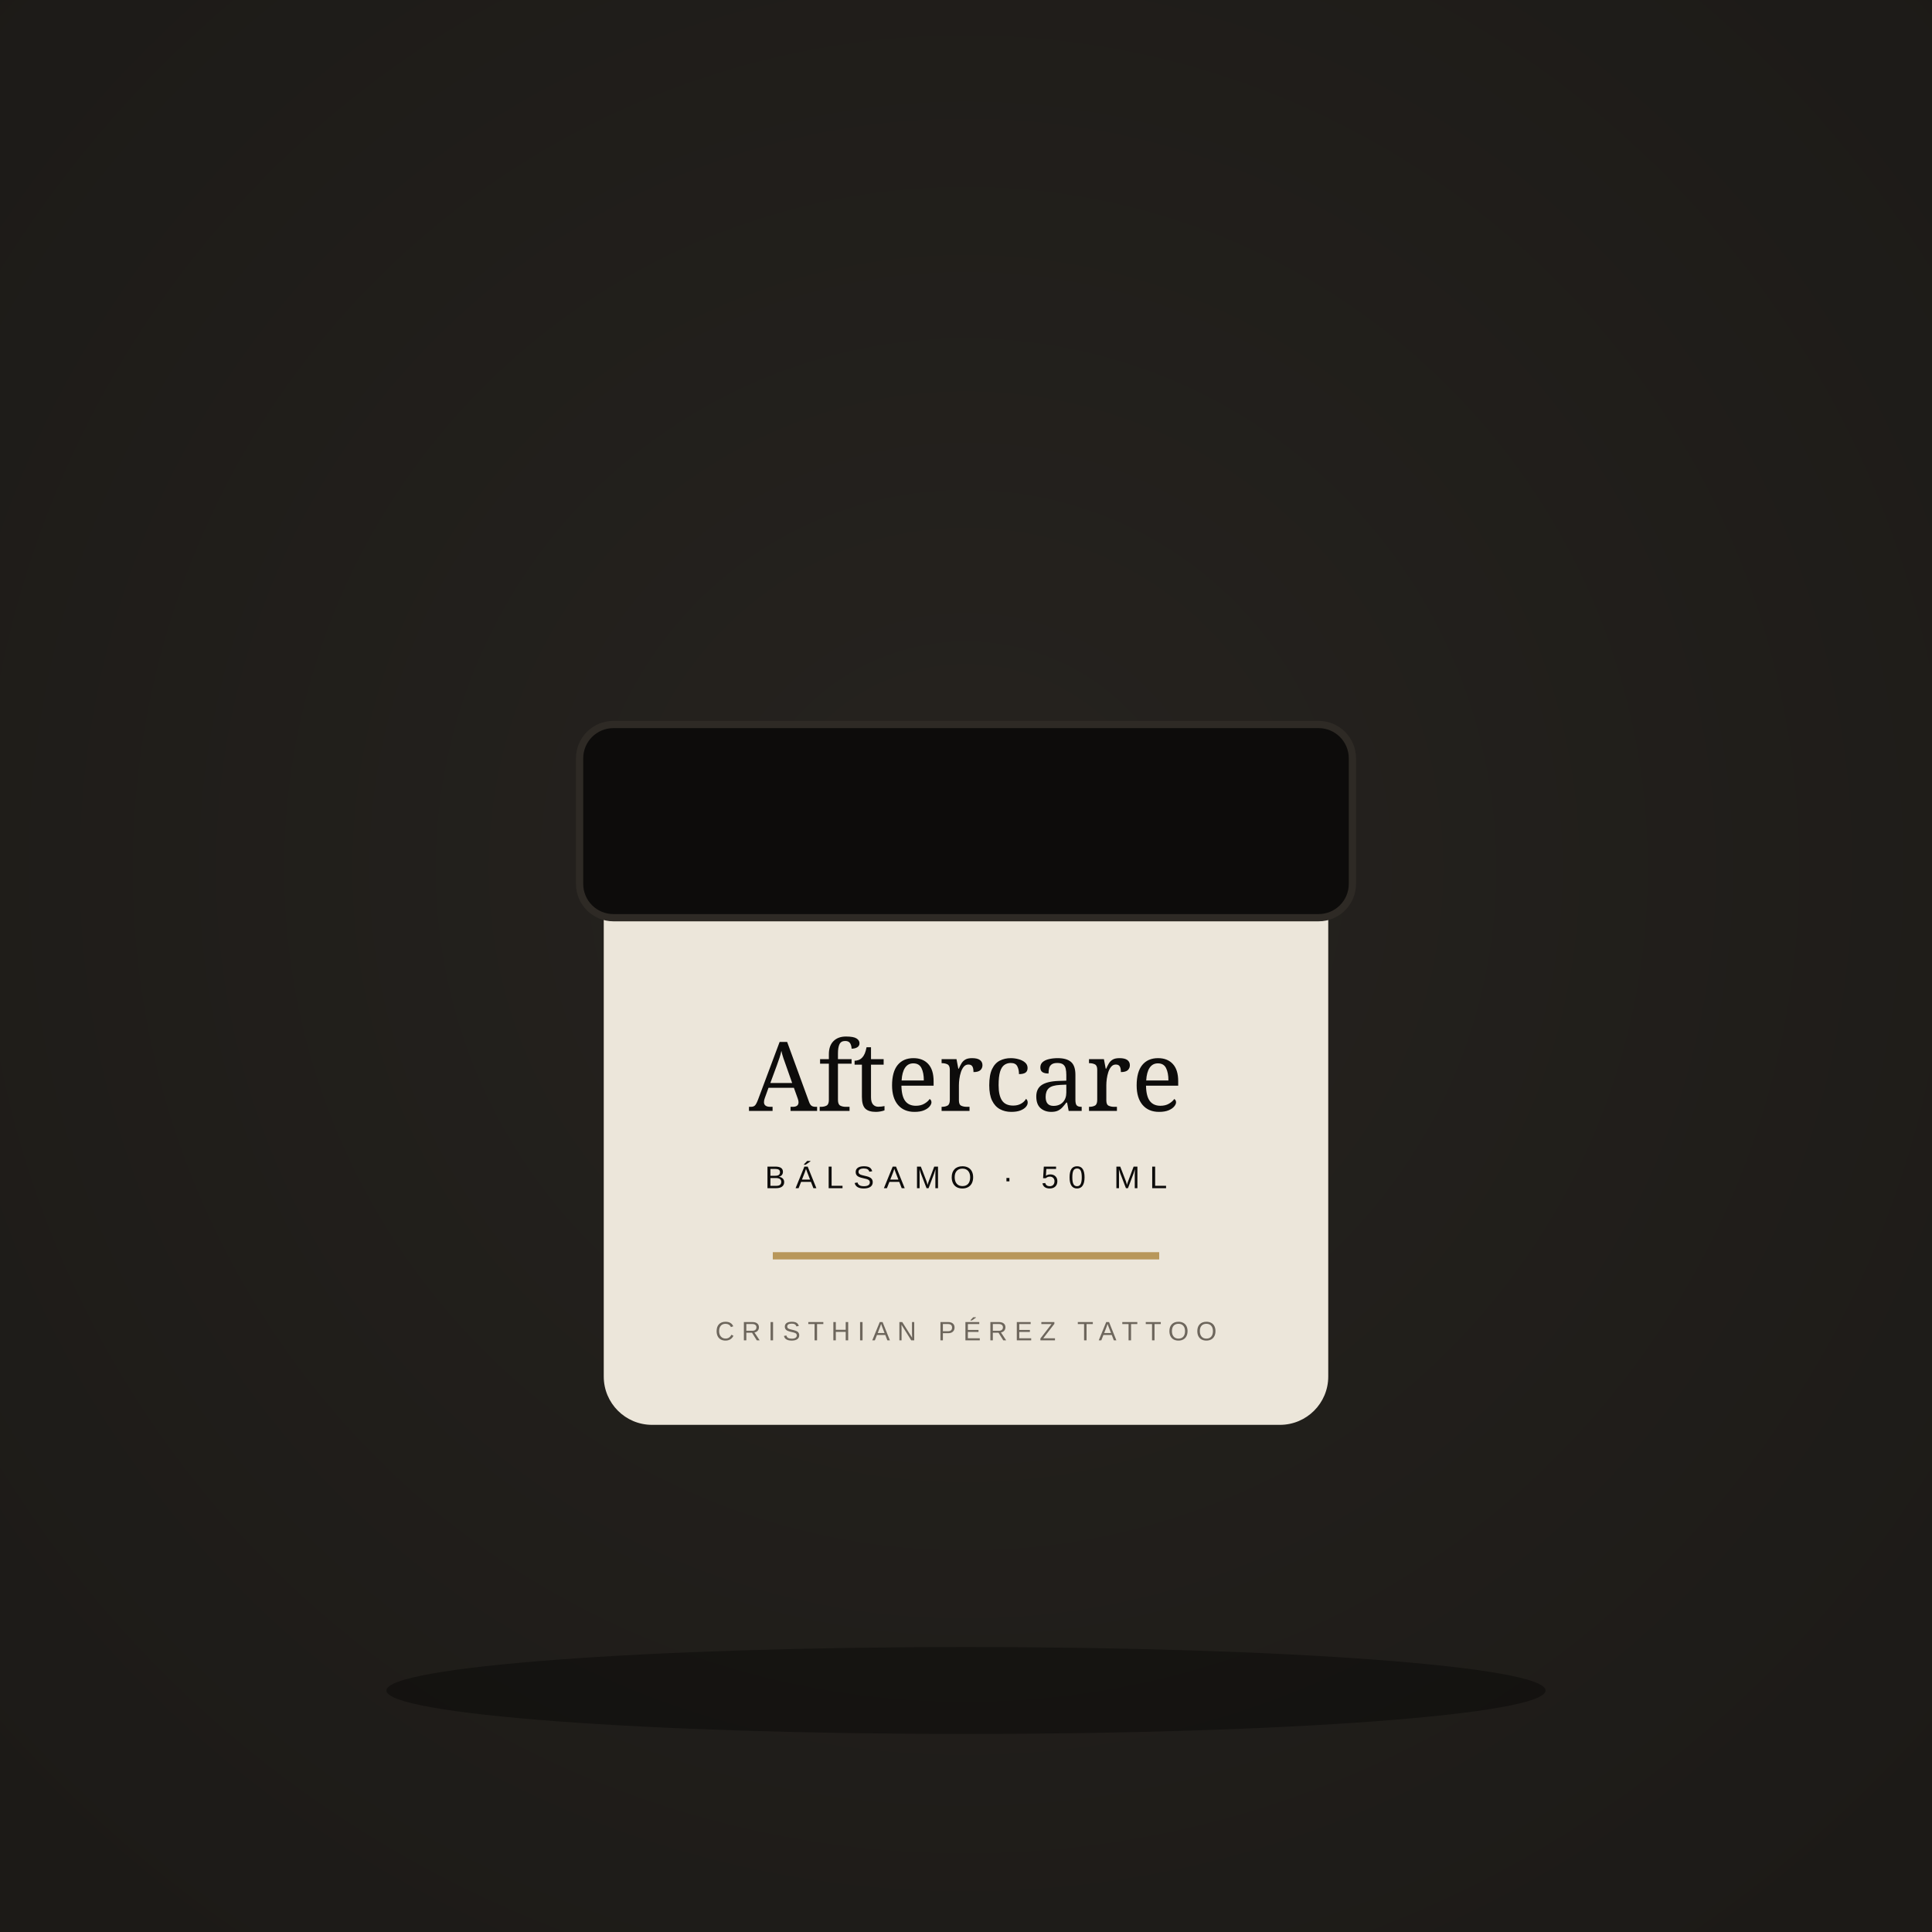
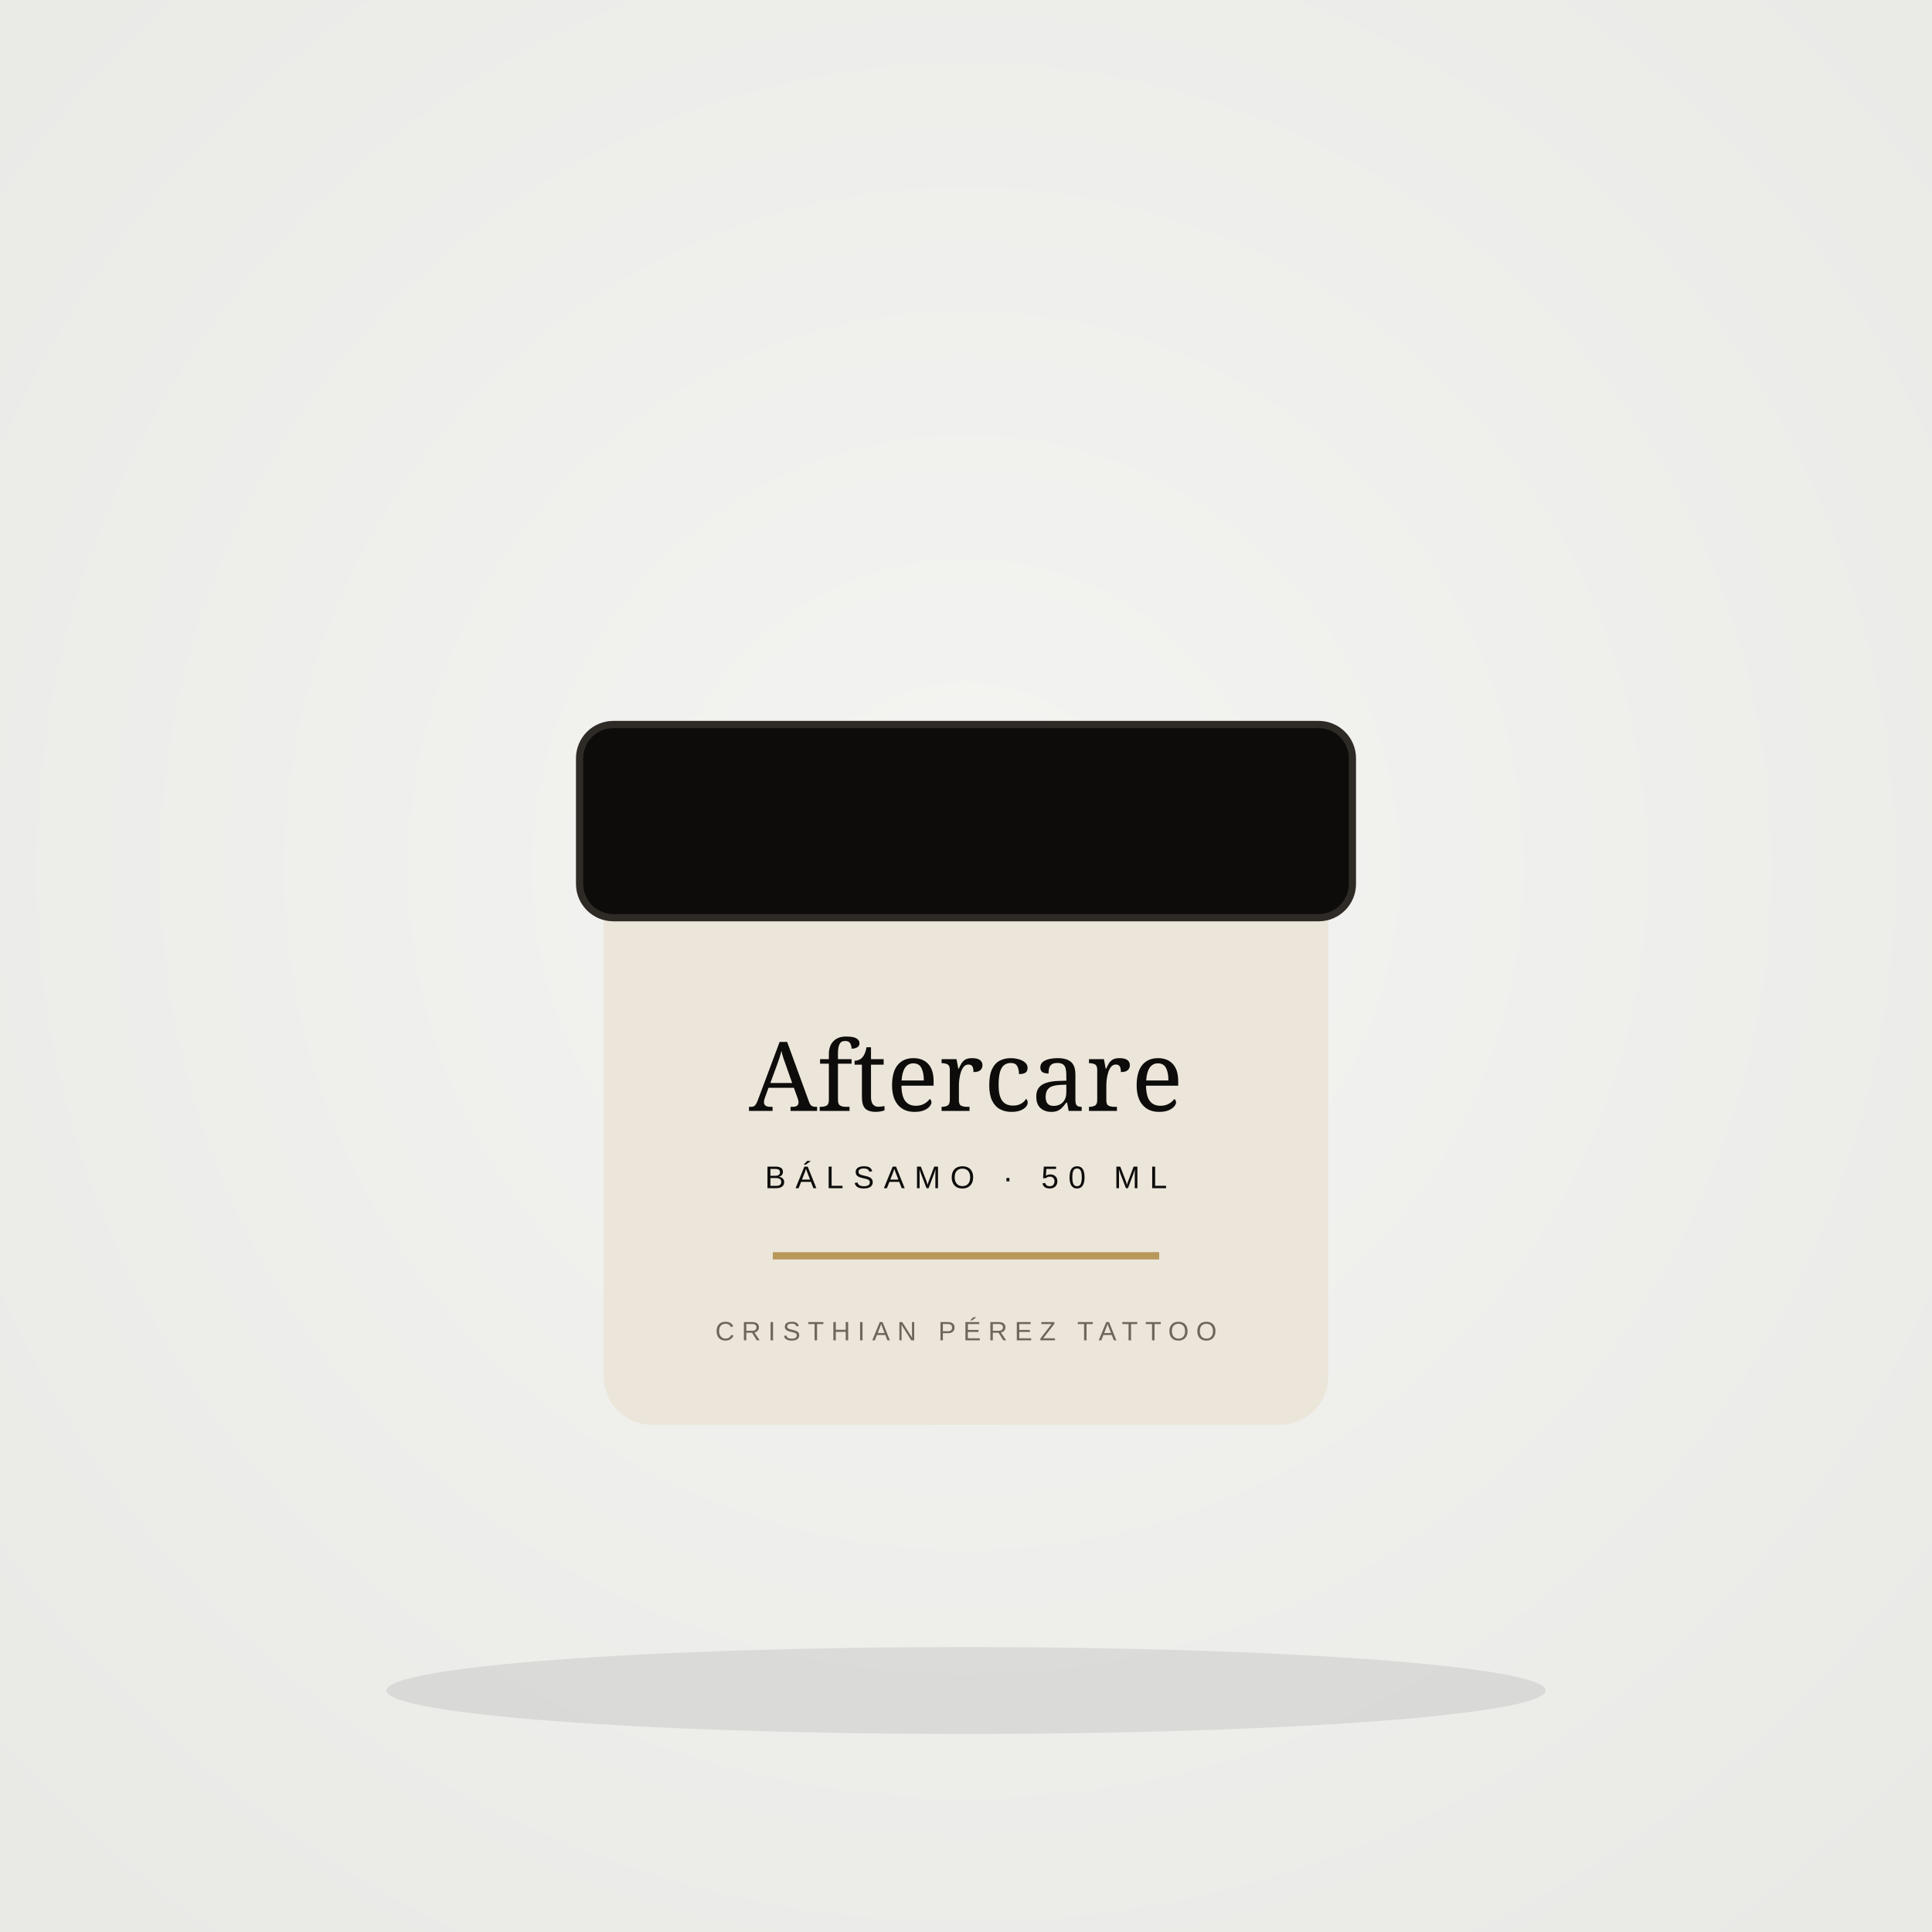
<svg xmlns="http://www.w3.org/2000/svg" viewBox="0 0 800 800" role="img" aria-label="Bálsamo aftercare">
  <defs>
    <radialGradient id="v" cx="50%" cy="45%" r="70%">
-       <stop offset="0" stop-color="#26231f" />
-       <stop offset="1" stop-color="#1c1a17" />
+       <stop offset="0" stop-color="#f4f4f2" />
+       <stop offset="1" stop-color="#e9e9e6" />
    </radialGradient>
  </defs>
  <rect width="800" height="800" fill="url(#v)" />
-   <ellipse cx="400" cy="700" rx="240" ry="18" fill="#000" opacity=".35" />
+   <ellipse cx="400" cy="700" rx="240" ry="18" fill="#000" opacity=".08" />
  <rect x="250" y="360" width="300" height="230" rx="20" fill="#ece6da" />
  <rect x="240" y="300" width="320" height="80" rx="14" fill="#0d0c0b" stroke="#2e2a25" stroke-width="3" />
  <text x="400" y="460" text-anchor="middle" font-family="Georgia, serif" font-size="40" fill="#0d0c0b">Aftercare</text>
  <text x="400" y="492" text-anchor="middle" font-family="Arial" font-size="13" letter-spacing="4" fill="#0d0c0b">BÁLSAMO · 50 ML</text>
  <line x1="320" y1="520" x2="480" y2="520" stroke="#b8975a" stroke-width="3" />
  <text x="400" y="555" text-anchor="middle" font-family="Arial" font-size="11" letter-spacing="3" fill="#6d665c">CRISTHIAN PÉREZ TATTOO</text>
</svg>
